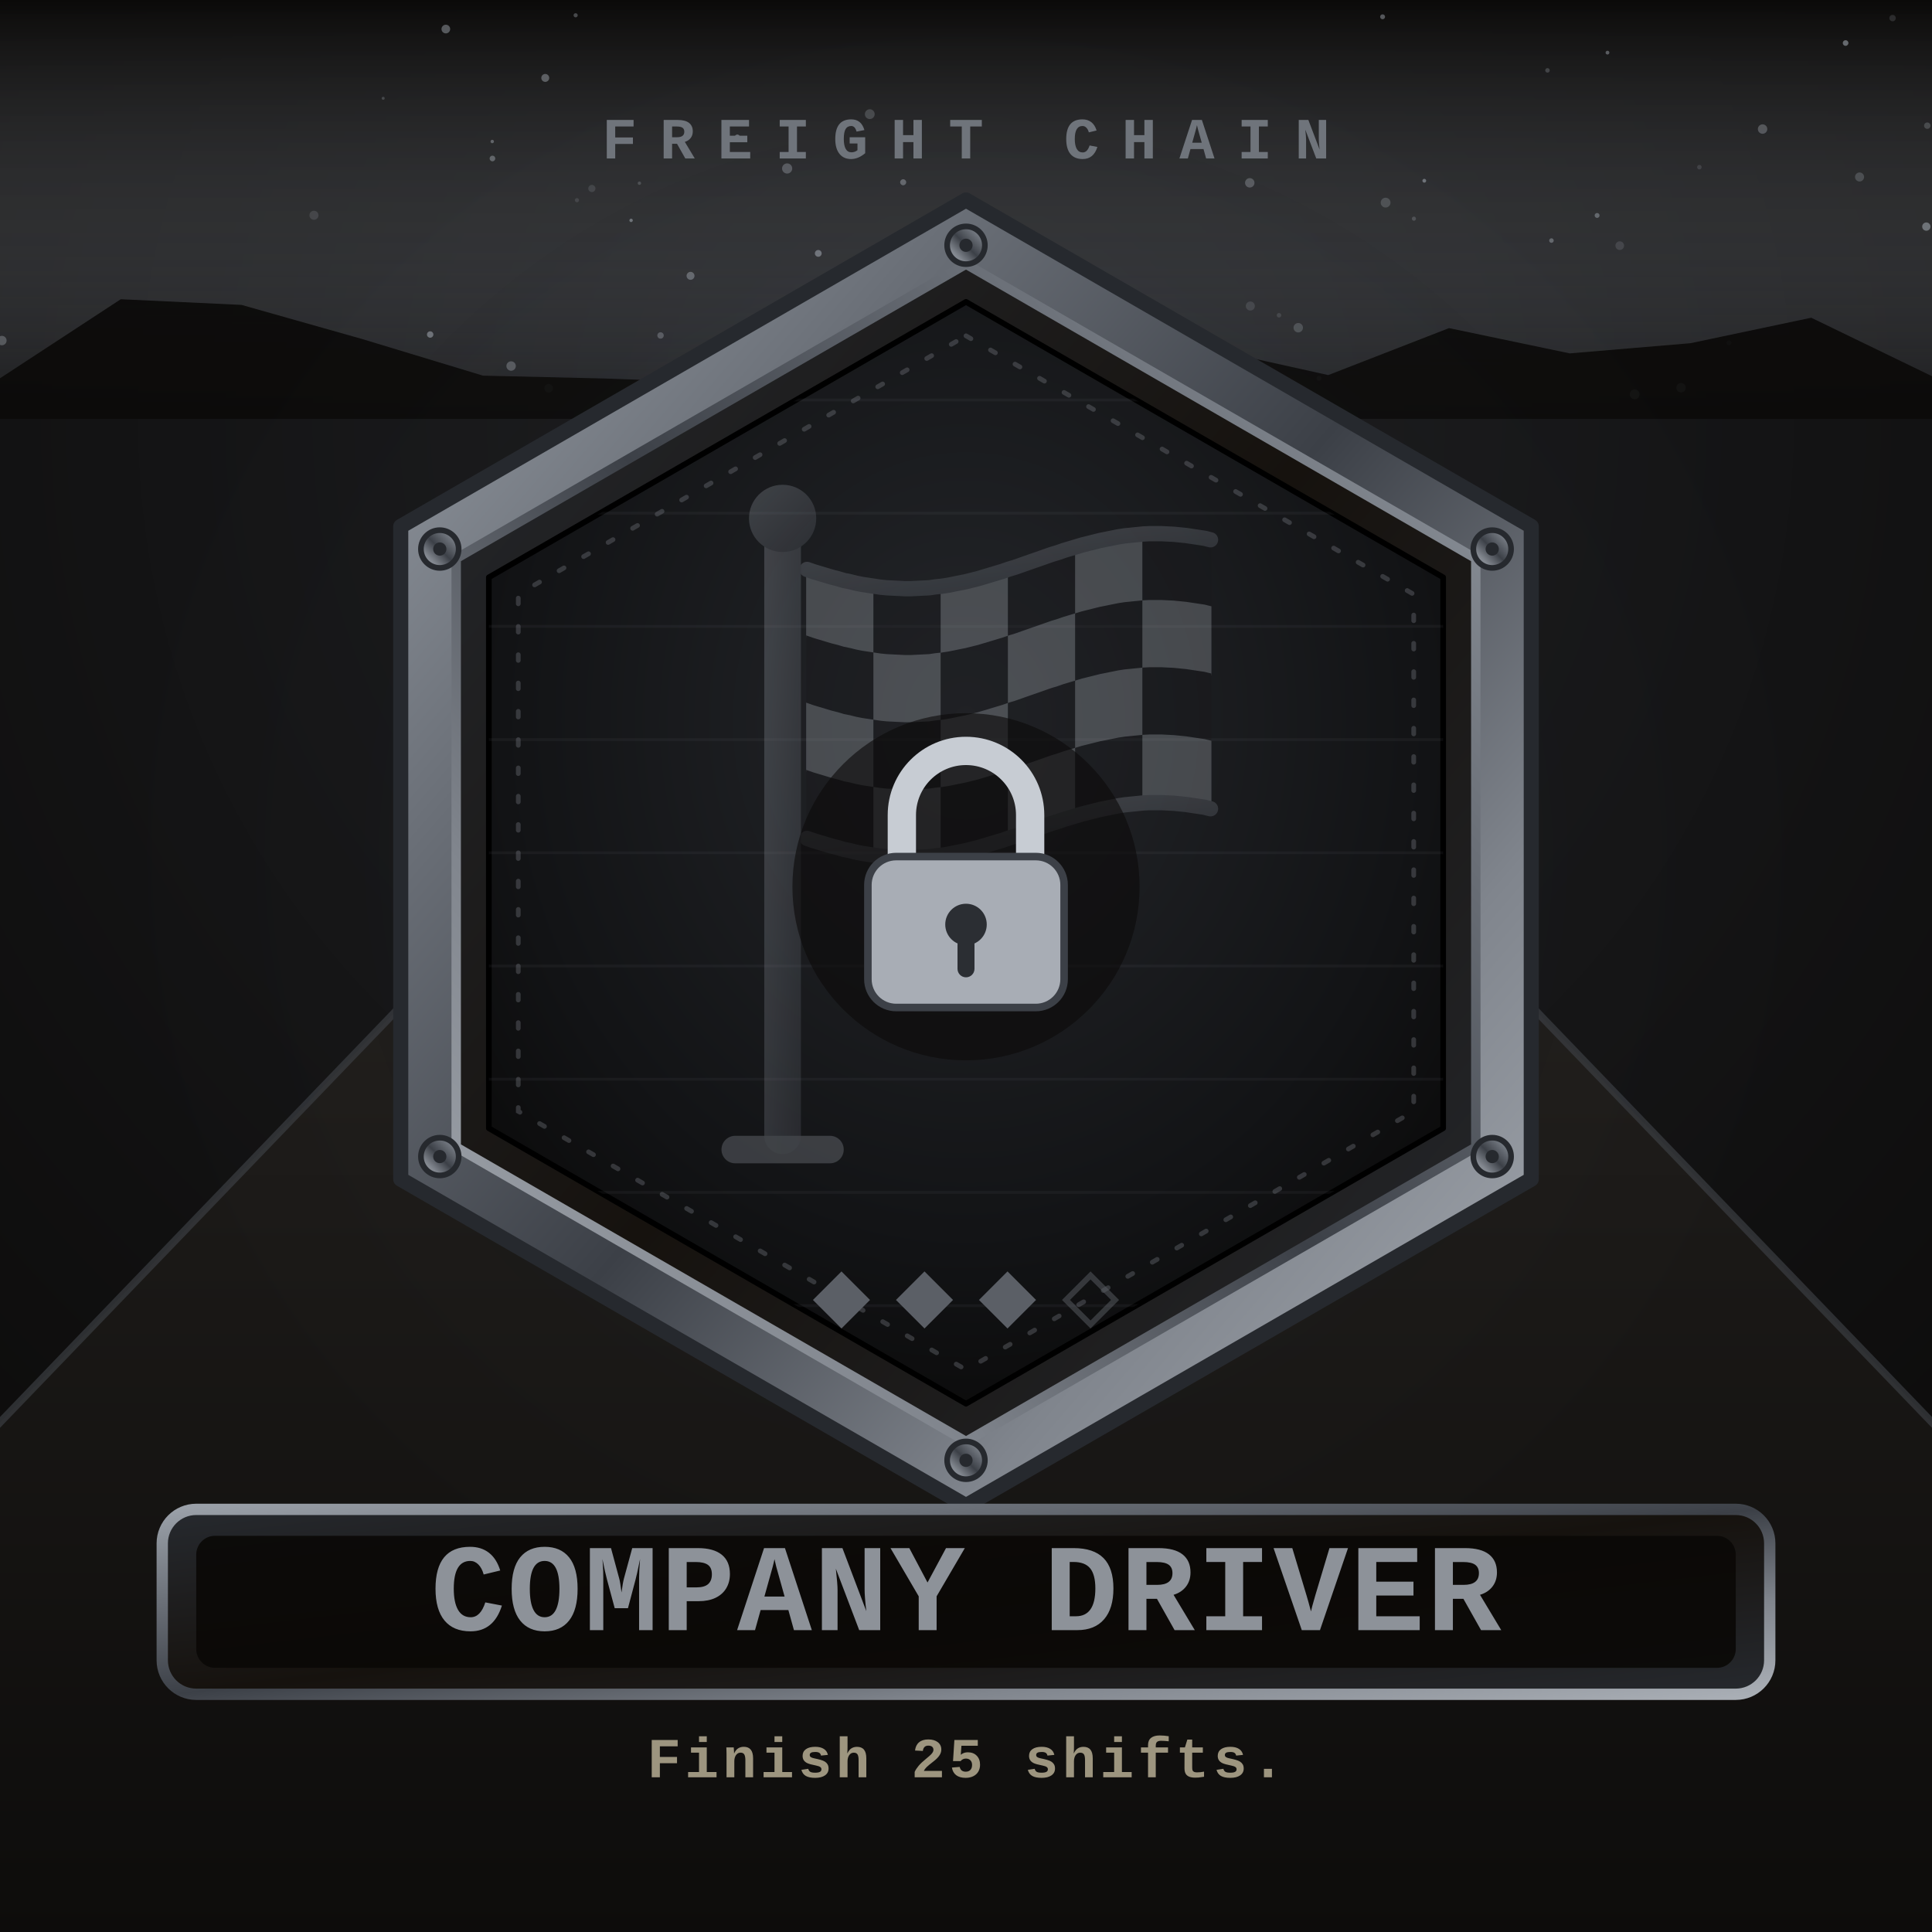
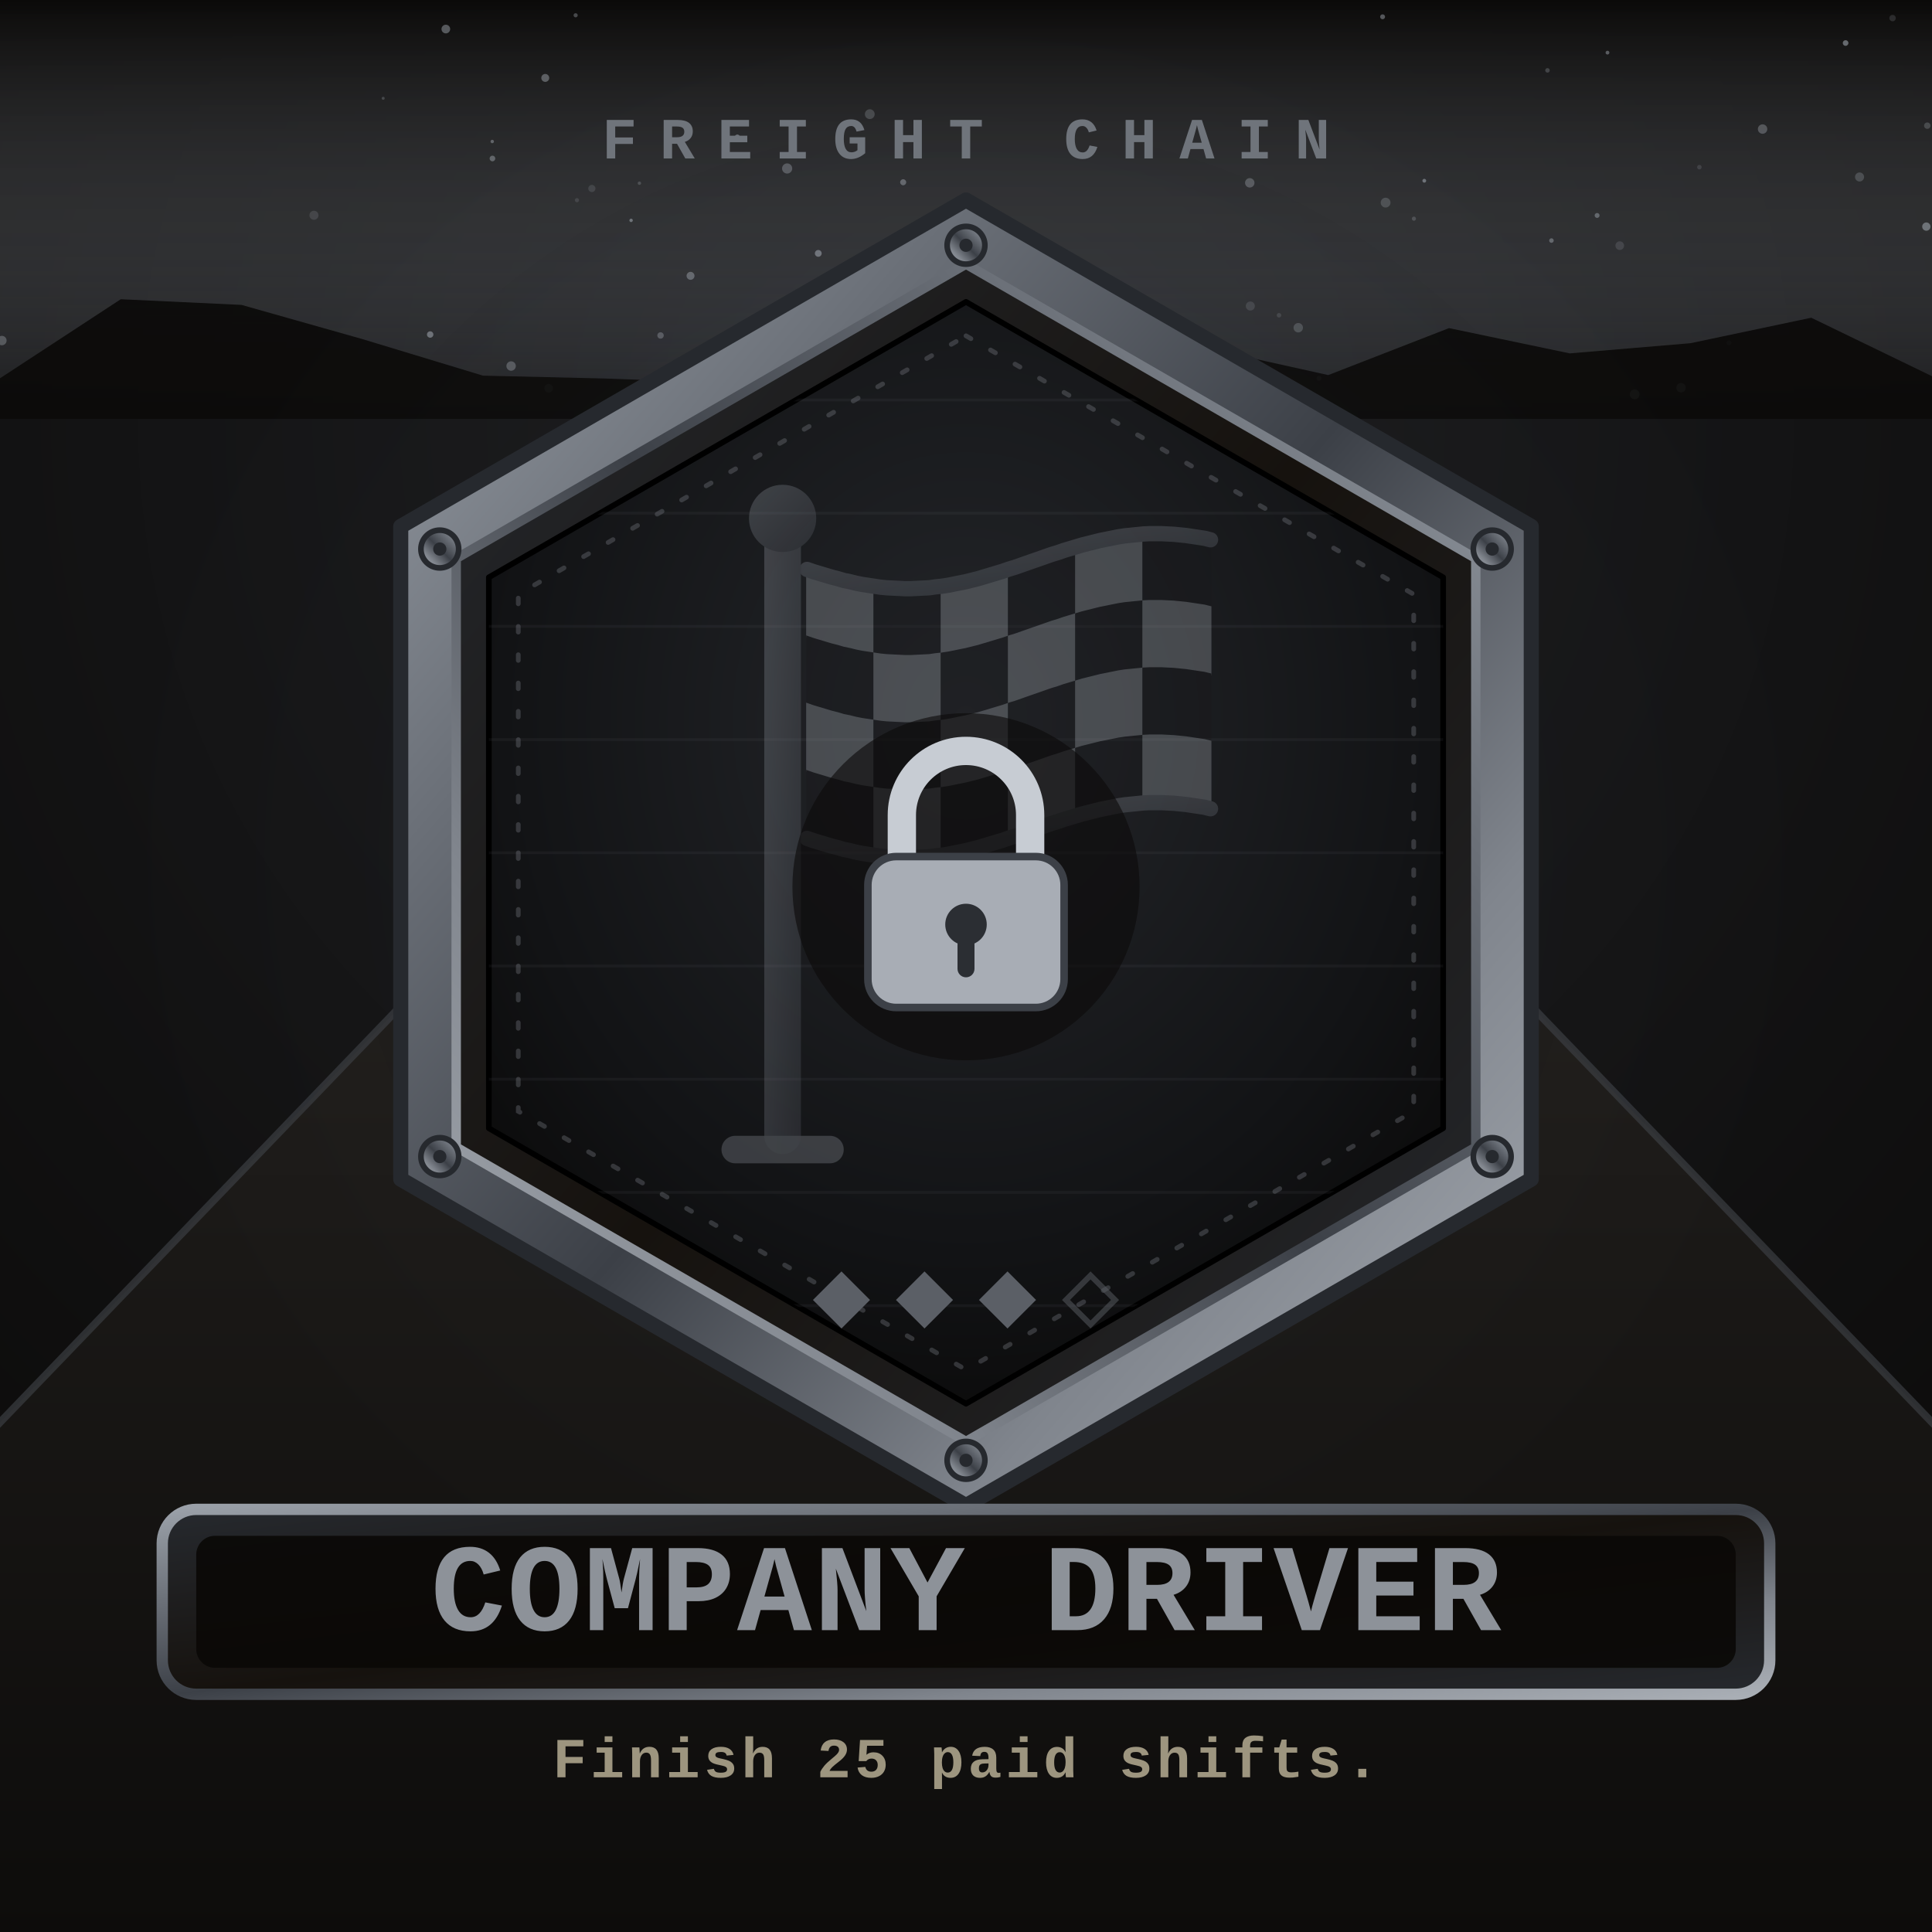
<svg xmlns="http://www.w3.org/2000/svg" width="1024" height="1024" viewBox="0 0 1024 1024" role="img" aria-label="Company Driver – Freight Chain achievement (locked)">
  <defs>
    <radialGradient id="bg" cx="50%" cy="22%" r="85%">
      <stop offset="0" stop-color="#1c1d20" />
      <stop offset="1" stop-color="#0b0a09" />
    </radialGradient>
    <linearGradient id="sky" x1="0" y1="0" x2="0" y2="1">
      <stop offset="0" stop-color="#0b0a09" />
      <stop offset="1" stop-color="#7b7f86" stop-opacity="0.1" />
    </linearGradient>
    <linearGradient id="road" x1="0" y1="0" x2="0" y2="1">
      <stop offset="0" stop-color="#2a2724" />
      <stop offset="1" stop-color="#0d0c0b" />
    </linearGradient>
    <linearGradient id="rim" x1="0" y1="0" x2="1" y2="1">
      <stop offset="0%" stop-color="#9aa0a8" />
      <stop offset="25%" stop-color="#6a6f77" />
      <stop offset="50%" stop-color="#3c4047" />
      <stop offset="75%" stop-color="#80858d" />
      <stop offset="100%" stop-color="#a9aeb5" />
    </linearGradient>
    <linearGradient id="rimB" x1="1" y1="0" x2="0" y2="1">
      <stop offset="0%" stop-color="#9aa0a8" />
      <stop offset="25%" stop-color="#6a6f77" />
      <stop offset="50%" stop-color="#3c4047" />
      <stop offset="75%" stop-color="#80858d" />
      <stop offset="100%" stop-color="#a9aeb5" />
    </linearGradient>
    <linearGradient id="bevel" x1="0" y1="0" x2="1" y2="1">
      <stop offset="0" stop-color="#26292e" />
      <stop offset=".5" stop-color="#16120e" />
      <stop offset="1" stop-color="#26292e" />
    </linearGradient>
    <radialGradient id="plate" cx="50%" cy="38%" r="75%">
      <stop offset="0" stop-color="#24262a" />
      <stop offset=".65" stop-color="#121315" />
      <stop offset="1" stop-color="#070605" />
    </radialGradient>
    <radialGradient id="halo" cx="50%" cy="50%" r="50%">
      <stop offset="0" stop-color="#7b7f86" stop-opacity="0.06" />
      <stop offset="1" stop-color="#7b7f86" stop-opacity="0" />
    </radialGradient>
    <linearGradient id="ga" x1="0" y1="0" x2="1" y2="1">
      <stop offset="0" stop-color="#8b9099" />
      <stop offset="1" stop-color="#4c5058" />
    </linearGradient>
    <linearGradient id="sheen" x1="0" y1="0" x2="1" y2="1">
      <stop offset="0" stop-color="#fff" stop-opacity="0" />
      <stop offset=".45" stop-color="#fff" stop-opacity="0" />
      <stop offset=".5" stop-color="#fff" stop-opacity="0" />
      <stop offset=".56" stop-color="#fff" stop-opacity="0" />
      <stop offset="1" stop-color="#fff" stop-opacity="0" />
    </linearGradient>
    <filter id="glow" x="-30%" y="-30%" width="160%" height="160%">
      <feGaussianBlur stdDeviation="9" result="b" />
      <feMerge>
        <feMergeNode in="b" />
        <feMergeNode in="SourceGraphic" />
      </feMerge>
    </filter>
  </defs>
  <rect width="1024" height="1024" fill="url(#bg)" />
  <rect width="1024" height="222" fill="url(#sky)" />
  <circle cx="305.1" cy="8.1" r="1.1" fill="#9aa0a8" opacity="0.4" />
  <circle cx="366" cy="146.2" r="2.1" fill="#9aa0a8" opacity="0.5" />
  <circle cx="1" cy="180.5" r="2.5" fill="#9aa0a8" opacity="0.4" />
  <circle cx="350.1" cy="177.8" r="1.7" fill="#9aa0a8" opacity="0.4" />
  <circle cx="260.9" cy="75" r="0.9" fill="#9aa0a8" opacity="0.5" />
  <circle cx="390.8" cy="72.7" r="1.4" fill="#9aa0a8" opacity="0.6" />
  <circle cx="313.7" cy="99.9" r="1.9" fill="#9aa0a8" opacity="0.2" />
  <circle cx="338.9" cy="97.1" r="0.9" fill="#9aa0a8" opacity="0.3" />
  <circle cx="852" cy="27.9" r="1" fill="#9aa0a8" opacity="0.5" />
  <circle cx="916.4" cy="181.7" r="1.3" fill="#9aa0a8" opacity="0.3" />
  <circle cx="228" cy="177.3" r="1.7" fill="#9aa0a8" opacity="0.6" />
  <circle cx="662.4" cy="96.9" r="2.5" fill="#9aa0a8" opacity="0.4" />
  <circle cx="985.6" cy="93.8" r="2.4" fill="#9aa0a8" opacity="0.3" />
  <circle cx="891" cy="205.5" r="2.5" fill="#9aa0a8" opacity="0.6" />
  <circle cx="289" cy="41.3" r="2.1" fill="#9aa0a8" opacity="0.5" />
  <circle cx="417.2" cy="89.3" r="2.7" fill="#9aa0a8" opacity="0.4" />
  <circle cx="290.8" cy="205.8" r="2.3" fill="#9aa0a8" opacity="0.4" />
  <circle cx="699.1" cy="200.5" r="1.3" fill="#9aa0a8" opacity="0.4" />
  <circle cx="749.4" cy="115.9" r="1.1" fill="#9aa0a8" opacity="0.3" />
  <circle cx="662.7" cy="162.2" r="2.4" fill="#9aa0a8" opacity="0.2" />
  <circle cx="433.7" cy="134.3" r="1.8" fill="#9aa0a8" opacity="0.6" />
  <circle cx="261" cy="84" r="1.5" fill="#9aa0a8" opacity="0.5" />
  <circle cx="900.7" cy="88.6" r="1.2" fill="#9aa0a8" opacity="0.2" />
  <circle cx="858.5" cy="130.2" r="2.3" fill="#9aa0a8" opacity="0.2" />
  <circle cx="1021" cy="120.1" r="2.2" fill="#9aa0a8" opacity="0.6" />
  <circle cx="820.2" cy="37.3" r="1.2" fill="#9aa0a8" opacity="0.3" />
  <circle cx="461" cy="60.5" r="2.6" fill="#9aa0a8" opacity="0.3" />
  <circle cx="934.2" cy="68.4" r="2.5" fill="#9aa0a8" opacity="0.4" />
  <circle cx="334.5" cy="116.8" r="0.9" fill="#9aa0a8" opacity="0.6" />
  <circle cx="978.2" cy="22.8" r="1.5" fill="#9aa0a8" opacity="0.6" />
  <circle cx="677.9" cy="167.1" r="1.2" fill="#9aa0a8" opacity="0.2" />
  <circle cx="478.7" cy="96.6" r="1.6" fill="#9aa0a8" opacity="0.5" />
  <circle cx="866.4" cy="209" r="2.6" fill="#9aa0a8" opacity="0.6" />
  <circle cx="822.3" cy="127.5" r="1.2" fill="#9aa0a8" opacity="0.5" />
  <circle cx="754.9" cy="95.8" r="1" fill="#9aa0a8" opacity="0.6" />
  <circle cx="732.8" cy="8.9" r="1.3" fill="#9aa0a8" opacity="0.5" />
  <circle cx="270.9" cy="194" r="2.5" fill="#9aa0a8" opacity="0.4" />
  <circle cx="1021.5" cy="66.6" r="1.7" fill="#9aa0a8" opacity="0.3" />
  <circle cx="166.4" cy="114.1" r="2.4" fill="#9aa0a8" opacity="0.2" />
  <circle cx="846.5" cy="114.2" r="1.3" fill="#9aa0a8" opacity="0.5" />
  <circle cx="236.3" cy="15.4" r="2.3" fill="#9aa0a8" opacity="0.5" />
  <circle cx="688.1" cy="173.7" r="2.5" fill="#9aa0a8" opacity="0.3" />
  <circle cx="734.4" cy="107.4" r="2.6" fill="#9aa0a8" opacity="0.3" />
  <circle cx="305.8" cy="106.1" r="1.1" fill="#9aa0a8" opacity="0.2" />
  <circle cx="1003.1" cy="9.6" r="1.7" fill="#9aa0a8" opacity="0.2" />
  <circle cx="203.1" cy="52.1" r="0.8" fill="#9aa0a8" opacity="0.3" />
  <path d="M0 222L0 200.5L64 158.6L128 161.6L192 179.7L256 199.1L320 200.6L384 202.9L448 200.5L512 178.2L576 191.5L640 184.6L704 198.8L768 173.9L832 187.3L896 181.9L960 168.4L1024 199.4L1024 222Z" fill="#0a0908" opacity=".9" />
  <polygon points="512,222 -260,1024 1284,1024" fill="url(#road)" />
  <line x1="512" y1="222" x2="-260" y2="1024" stroke="#3a3d42" stroke-width="4" opacity=".7" />
  <line x1="512" y1="222" x2="1284" y2="1024" stroke="#3a3d42" stroke-width="4" opacity=".7" />
  <polygon points="510.4,222.9 513.6,222.9 514.1,247 509.9,247" fill="#5b5f66" opacity="0.5" />
  <polygon points="508.8,296.6 515.2,296.6 516.4,349.9 507.6,349.9" fill="#5b5f66" opacity="0.5" />
  <polygon points="505.8,428.4 518.2,428.4 519.8,502.4 504.2,502.4" fill="#5b5f66" opacity="0.5" />
  <polygon points="501.9,603.9 522.1,603.9 524.1,695.3 499.9,695.3" fill="#5b5f66" opacity="0.5" />
  <circle cx="512" cy="452" r="470" fill="url(#halo)" />
  <text x="512" y="84" text-anchor="middle" font-family="ui-monospace,'SF Mono',Menlo,Consolas,'Liberation Mono','DejaVu Sans Mono',monospace" font-size="31" font-weight="700" fill="#6f747b" letter-spacing="12">FREIGHT CHAIN</text>
  <polygon points="512,106 811.6,279 811.6,625 512,798 212.4,625 212.4,279" fill="url(#rim)" stroke="#26292e" stroke-width="8" stroke-linejoin="round" />
  <polygon points="512,140 782.2,296 782.2,608 512,764 241.8,608 241.8,296" fill="url(#bevel)" stroke="url(#rimB)" stroke-width="5" stroke-linejoin="round" />
  <polygon points="512,160 764.9,306 764.9,598 512,744 259.1,598 259.1,306" fill="url(#plate)" stroke="#000" stroke-width="3" stroke-linejoin="round" />
  <g stroke="#7b7f86" stroke-width="1.5" opacity="0.08" clip-path="url(#cl)">
    <line x1="212" y1="212" x2="812" y2="212" />
    <line x1="212" y1="272" x2="812" y2="272" />
    <line x1="212" y1="332" x2="812" y2="332" />
    <line x1="212" y1="392" x2="812" y2="392" />
    <line x1="212" y1="452" x2="812" y2="452" />
    <line x1="212" y1="512" x2="812" y2="512" />
    <line x1="212" y1="572" x2="812" y2="572" />
    <line x1="212" y1="632" x2="812" y2="632" />
    <line x1="212" y1="692" x2="812" y2="692" />
  </g>
  <clipPath id="cl">
    <polygon points="512,160 764.9,306 764.9,598 512,744 259.1,598 259.1,306" />
  </clipPath>
  <polygon points="512,178 749.3,315 749.3,589 512,726 274.7,589 274.7,315" fill="none" stroke="#7b7f86" stroke-width="2.5" stroke-dasharray="3 12" stroke-linecap="round" opacity="0.35" />
  <circle cx="512" cy="130" r="10" fill="url(#rimB)" stroke="#26292e" stroke-width="3" />
  <circle cx="512" cy="130" r="3.5" fill="#26292e" />
  <circle cx="790.9" cy="291" r="10" fill="url(#rimB)" stroke="#26292e" stroke-width="3" />
  <circle cx="790.9" cy="291" r="3.5" fill="#26292e" />
  <circle cx="790.9" cy="613" r="10" fill="url(#rimB)" stroke="#26292e" stroke-width="3" />
  <circle cx="790.9" cy="613" r="3.5" fill="#26292e" />
  <circle cx="512" cy="774" r="10" fill="url(#rimB)" stroke="#26292e" stroke-width="3" />
  <circle cx="512" cy="774" r="3.5" fill="#26292e" />
  <circle cx="233.1" cy="613" r="10" fill="url(#rimB)" stroke="#26292e" stroke-width="3" />
  <circle cx="233.1" cy="613" r="3.5" fill="#26292e" />
  <circle cx="233.1" cy="291" r="10" fill="url(#rimB)" stroke="#26292e" stroke-width="3" />
  <circle cx="233.1" cy="291" r="3.5" fill="#26292e" />
  <g transform="translate(512 440) scale(1.62)" opacity=".34">
    <g>
      <polygon points="-52,-85.3 -50,-84.6 -48,-84 -46,-83.4 -44,-82.8 -42,-82.3 -40,-81.7 -38,-81.3 -36,-80.8 -34,-80.4 -32,-80.1 -30,-79.8 -30,-57.8 -32,-58.1 -34,-58.4 -36,-58.8 -38,-59.3 -40,-59.7 -42,-60.3 -44,-60.8 -46,-61.4 -48,-62 -50,-62.6 -52,-63.3" fill="#9aa0a8" stroke="#9aa0a8" stroke-width=".6" />
      <polygon points="-52,-63.3 -50,-62.6 -48,-62 -46,-61.4 -44,-60.8 -42,-60.3 -40,-59.7 -38,-59.3 -36,-58.8 -34,-58.4 -32,-58.1 -30,-57.8 -30,-35.8 -32,-36.1 -34,-36.4 -36,-36.8 -38,-37.3 -40,-37.7 -42,-38.3 -44,-38.8 -46,-39.4 -48,-40 -50,-40.6 -52,-41.3" fill="#17181a" stroke="#17181a" stroke-width=".6" />
      <polygon points="-52,-41.3 -50,-40.6 -48,-40 -46,-39.4 -44,-38.8 -42,-38.3 -40,-37.7 -38,-37.3 -36,-36.8 -34,-36.4 -32,-36.1 -30,-35.8 -30,-13.8 -32,-14.1 -34,-14.4 -36,-14.8 -38,-15.3 -40,-15.7 -42,-16.3 -44,-16.8 -46,-17.4 -48,-18 -50,-18.6 -52,-19.3" fill="#9aa0a8" stroke="#9aa0a8" stroke-width=".6" />
      <polygon points="-52,-19.3 -50,-18.6 -48,-18 -46,-17.4 -44,-16.8 -42,-16.3 -40,-15.7 -38,-15.3 -36,-14.8 -34,-14.4 -32,-14.1 -30,-13.8 -30,8.2 -32,7.9 -34,7.6 -36,7.2 -38,6.7 -40,6.3 -42,5.7 -44,5.2 -46,4.6 -48,4 -50,3.4 -52,2.7" fill="#17181a" stroke="#17181a" stroke-width=".6" />
      <polygon points="-30,-79.8 -28,-79.5 -26,-79.3 -24,-79.2 -22,-79.1 -20,-79 -18,-79 -16,-79.1 -14,-79.2 -12,-79.3 -10,-79.6 -8,-79.8 -8,-57.8 -10,-57.6 -12,-57.3 -14,-57.2 -16,-57.1 -18,-57 -20,-57 -22,-57.1 -24,-57.2 -26,-57.3 -28,-57.5 -30,-57.8" fill="#17181a" stroke="#17181a" stroke-width=".6" />
      <polygon points="-30,-57.8 -28,-57.5 -26,-57.3 -24,-57.2 -22,-57.1 -20,-57 -18,-57 -16,-57.1 -14,-57.2 -12,-57.3 -10,-57.6 -8,-57.8 -8,-35.8 -10,-35.6 -12,-35.3 -14,-35.2 -16,-35.1 -18,-35 -20,-35 -22,-35.1 -24,-35.2 -26,-35.3 -28,-35.5 -30,-35.8" fill="#9aa0a8" stroke="#9aa0a8" stroke-width=".6" />
      <polygon points="-30,-35.8 -28,-35.5 -26,-35.3 -24,-35.2 -22,-35.1 -20,-35 -18,-35 -16,-35.1 -14,-35.2 -12,-35.3 -10,-35.6 -8,-35.8 -8,-13.8 -10,-13.6 -12,-13.3 -14,-13.2 -16,-13.1 -18,-13 -20,-13 -22,-13.1 -24,-13.2 -26,-13.3 -28,-13.5 -30,-13.8" fill="#17181a" stroke="#17181a" stroke-width=".6" />
      <polygon points="-30,-13.8 -28,-13.5 -26,-13.3 -24,-13.2 -22,-13.1 -20,-13 -18,-13 -16,-13.1 -14,-13.2 -12,-13.3 -10,-13.6 -8,-13.8 -8,8.2 -10,8.4 -12,8.7 -14,8.8 -16,8.9 -18,9 -20,9 -22,8.9 -24,8.8 -26,8.7 -28,8.5 -30,8.2" fill="#9aa0a8" stroke="#9aa0a8" stroke-width=".6" />
      <polygon points="-8,-79.8 -6,-80.1 -4,-80.5 -2,-80.9 0,-81.3 2,-81.8 4,-82.3 6,-82.9 8,-83.5 10,-84.1 12,-84.7 14,-85.4 14,-63.4 12,-62.7 10,-62.1 8,-61.5 6,-60.9 4,-60.3 2,-59.8 0,-59.3 -2,-58.9 -4,-58.5 -6,-58.1 -8,-57.8" fill="#9aa0a8" stroke="#9aa0a8" stroke-width=".6" />
      <polygon points="-8,-57.8 -6,-58.1 -4,-58.5 -2,-58.9 0,-59.3 2,-59.8 4,-60.3 6,-60.9 8,-61.5 10,-62.1 12,-62.7 14,-63.4 14,-41.4 12,-40.7 10,-40.1 8,-39.5 6,-38.9 4,-38.3 2,-37.8 0,-37.3 -2,-36.9 -4,-36.5 -6,-36.1 -8,-35.8" fill="#17181a" stroke="#17181a" stroke-width=".6" />
      <polygon points="-8,-35.8 -6,-36.1 -4,-36.5 -2,-36.9 0,-37.3 2,-37.8 4,-38.3 6,-38.9 8,-39.5 10,-40.1 12,-40.7 14,-41.4 14,-19.4 12,-18.7 10,-18.1 8,-17.5 6,-16.9 4,-16.3 2,-15.8 0,-15.3 -2,-14.9 -4,-14.5 -6,-14.1 -8,-13.8" fill="#9aa0a8" stroke="#9aa0a8" stroke-width=".6" />
      <polygon points="-8,-13.8 -6,-14.1 -4,-14.5 -2,-14.9 0,-15.3 2,-15.8 4,-16.3 6,-16.9 8,-17.5 10,-18.1 12,-18.7 14,-19.4 14,2.6 12,3.3 10,3.9 8,4.5 6,5.1 4,5.7 2,6.2 0,6.7 -2,7.1 -4,7.5 -6,7.9 -8,8.2" fill="#17181a" stroke="#17181a" stroke-width=".6" />
      <polygon points="14,-85.4 16,-86 18,-86.7 20,-87.4 22,-88.1 24,-88.8 26,-89.5 28,-90.2 30,-90.8 32,-91.5 34,-92.1 36,-92.7 36,-70.7 34,-70.1 32,-69.5 30,-68.8 28,-68.2 26,-67.5 24,-66.8 22,-66.1 20,-65.4 18,-64.7 16,-64 14,-63.4" fill="#17181a" stroke="#17181a" stroke-width=".6" />
      <polygon points="14,-63.4 16,-64 18,-64.7 20,-65.4 22,-66.1 24,-66.8 26,-67.5 28,-68.2 30,-68.8 32,-69.5 34,-70.1 36,-70.7 36,-48.7 34,-48.1 32,-47.5 30,-46.8 28,-46.2 26,-45.5 24,-44.8 22,-44.1 20,-43.4 18,-42.7 16,-42 14,-41.4" fill="#9aa0a8" stroke="#9aa0a8" stroke-width=".6" />
      <polygon points="14,-41.4 16,-42 18,-42.7 20,-43.4 22,-44.1 24,-44.8 26,-45.5 28,-46.2 30,-46.8 32,-47.5 34,-48.1 36,-48.7 36,-26.7 34,-26.1 32,-25.5 30,-24.8 28,-24.2 26,-23.5 24,-22.8 22,-22.1 20,-21.4 18,-20.7 16,-20 14,-19.4" fill="#17181a" stroke="#17181a" stroke-width=".6" />
      <polygon points="14,-19.4 16,-20 18,-20.7 20,-21.4 22,-22.1 24,-22.8 26,-23.5 28,-24.2 30,-24.8 32,-25.5 34,-26.1 36,-26.7 36,-4.7 34,-4.1 32,-3.5 30,-2.8 28,-2.2 26,-1.5 24,-0.8 22,-0.1 20,0.6 18,1.3 16,2 14,2.6" fill="#9aa0a8" stroke="#9aa0a8" stroke-width=".6" />
      <polygon points="36,-92.7 38,-93.3 40,-93.8 42,-94.3 44,-94.8 46,-95.2 48,-95.6 50,-96 52,-96.3 54,-96.5 56,-96.7 58,-96.9 58,-74.9 56,-74.7 54,-74.5 52,-74.3 50,-74 48,-73.6 46,-73.2 44,-72.8 42,-72.3 40,-71.8 38,-71.3 36,-70.7" fill="#9aa0a8" stroke="#9aa0a8" stroke-width=".6" />
      <polygon points="36,-70.7 38,-71.3 40,-71.8 42,-72.3 44,-72.8 46,-73.2 48,-73.6 50,-74 52,-74.3 54,-74.5 56,-74.7 58,-74.9 58,-52.9 56,-52.7 54,-52.5 52,-52.3 50,-52 48,-51.6 46,-51.2 44,-50.8 42,-50.3 40,-49.8 38,-49.3 36,-48.7" fill="#17181a" stroke="#17181a" stroke-width=".6" />
      <polygon points="36,-48.7 38,-49.3 40,-49.8 42,-50.3 44,-50.8 46,-51.2 48,-51.6 50,-52 52,-52.3 54,-52.5 56,-52.7 58,-52.9 58,-30.9 56,-30.7 54,-30.5 52,-30.3 50,-30 48,-29.6 46,-29.2 44,-28.8 42,-28.3 40,-27.8 38,-27.3 36,-26.7" fill="#9aa0a8" stroke="#9aa0a8" stroke-width=".6" />
      <polygon points="36,-26.7 38,-27.3 40,-27.8 42,-28.3 44,-28.8 46,-29.2 48,-29.6 50,-30 52,-30.3 54,-30.5 56,-30.7 58,-30.9 58,-8.9 56,-8.7 54,-8.5 52,-8.3 50,-8 48,-7.6 46,-7.2 44,-6.8 42,-6.3 40,-5.8 38,-5.3 36,-4.7" fill="#17181a" stroke="#17181a" stroke-width=".6" />
      <polygon points="58,-96.9 60,-97 62,-97 64,-97 66,-96.9 68,-96.8 70,-96.6 72,-96.4 74,-96.1 76,-95.8 78,-95.5 80,-95 80,-73 78,-73.5 76,-73.8 74,-74.1 72,-74.4 70,-74.6 68,-74.8 66,-74.9 64,-75 62,-75 60,-75 58,-74.9" fill="#17181a" stroke="#17181a" stroke-width=".6" />
      <polygon points="58,-74.9 60,-75 62,-75 64,-75 66,-74.9 68,-74.8 70,-74.6 72,-74.4 74,-74.1 76,-73.8 78,-73.5 80,-73 80,-51 78,-51.5 76,-51.8 74,-52.1 72,-52.4 70,-52.6 68,-52.8 66,-52.9 64,-53 62,-53 60,-53 58,-52.9" fill="#9aa0a8" stroke="#9aa0a8" stroke-width=".6" />
      <polygon points="58,-52.9 60,-53 62,-53 64,-53 66,-52.9 68,-52.8 70,-52.6 72,-52.4 74,-52.1 76,-51.8 78,-51.5 80,-51 80,-29 78,-29.5 76,-29.8 74,-30.1 72,-30.4 70,-30.6 68,-30.8 66,-30.9 64,-31 62,-31 60,-31 58,-30.9" fill="#17181a" stroke="#17181a" stroke-width=".6" />
      <polygon points="58,-30.9 60,-31 62,-31 64,-31 66,-30.9 68,-30.8 70,-30.6 72,-30.4 74,-30.1 76,-29.8 78,-29.5 80,-29 80,-7 78,-7.5 76,-7.8 74,-8.1 72,-8.4 70,-8.6 68,-8.8 66,-8.9 64,-9 62,-9 60,-9 58,-8.9" fill="#9aa0a8" stroke="#9aa0a8" stroke-width=".6" />
      <polyline points="-52,-85.3 -50,-84.6 -48,-84 -46,-83.4 -44,-82.8 -42,-82.3 -40,-81.7 -38,-81.3 -36,-80.8 -34,-80.4 -32,-80.1 -30,-79.8 -28,-79.5 -26,-79.3 -24,-79.2 -22,-79.1 -20,-79 -18,-79 -16,-79.1 -14,-79.2 -12,-79.3 -10,-79.6 -8,-79.8 -6,-80.1 -4,-80.5 -2,-80.9 0,-81.3 2,-81.8 4,-82.3 6,-82.9 8,-83.5 10,-84.1 12,-84.7 14,-85.4 16,-86 18,-86.7 20,-87.4 22,-88.1 24,-88.8 26,-89.5 28,-90.2 30,-90.8 32,-91.5 34,-92.1 36,-92.7 38,-93.3 40,-93.8 42,-94.3 44,-94.8 46,-95.2 48,-95.6 50,-96 52,-96.3 54,-96.5 56,-96.7 58,-96.9 60,-97 62,-97 64,-97 66,-96.9 68,-96.8 70,-96.6 72,-96.4 74,-96.1 76,-95.8 78,-95.5 80,-95" fill="none" stroke="url(#ga)" stroke-width="5" stroke-linecap="round" stroke-linejoin="round" />
      <polyline points="-52,2.7 -50,3.4 -48,4 -46,4.6 -44,5.2 -42,5.7 -40,6.3 -38,6.7 -36,7.2 -34,7.6 -32,7.9 -30,8.2 -28,8.5 -26,8.7 -24,8.8 -22,8.9 -20,9 -18,9 -16,8.9 -14,8.8 -12,8.7 -10,8.4 -8,8.2 -6,7.9 -4,7.5 -2,7.1 0,6.7 2,6.2 4,5.7 6,5.1 8,4.5 10,3.9 12,3.3 14,2.6 16,2 18,1.3 20,0.6 22,-0.1 24,-0.8 26,-1.5 28,-2.2 30,-2.8 32,-3.5 34,-4.1 36,-4.7 38,-5.3 40,-5.8 42,-6.3 44,-6.8 46,-7.2 48,-7.6 50,-8 52,-8.3 54,-8.5 56,-8.7 58,-8.9 60,-9 62,-9 64,-9 66,-8.9 68,-8.8 70,-8.6 72,-8.4 74,-8.1 76,-7.8 78,-7.5 80,-7" fill="none" stroke="url(#ga)" stroke-width="5" stroke-linecap="round" stroke-linejoin="round" />
      <rect x="-66" y="-100" width="12" height="206" rx="6" fill="url(#ga)" />
      <circle cx="-60" cy="-102" r="11" fill="url(#ga)" />
      <rect x="-80" y="100" width="40" height="9" rx="4.5" fill="#9aa0a8" opacity=".85" />
    </g>
  </g>
  <g transform="translate(512 470)">
    <circle r="92" fill="#0b0a09" opacity=".62" />
    <path d="M-34 -14V-38A34 34 0 0 1 34 -38V-14" fill="none" stroke="#c7ccd3" stroke-width="15" stroke-linecap="round" />
    <rect x="-52" y="-16" width="104" height="80" rx="15" fill="#a8adb5" />
    <rect x="-52" y="-16" width="104" height="80" rx="15" fill="none" stroke="#3c4047" stroke-width="4" />
    <circle cy="20" r="11" fill="#2b2e33" />
    <rect x="-4.5" y="26" width="9" height="22" rx="4.5" fill="#2b2e33" />
  </g>
  <polygon points="446,676 459,689 446,702 433,689" fill="#5b5f66" stroke="#5b5f66" stroke-width="3" opacity="1" />
  <polygon points="490,676 503,689 490,702 477,689" fill="#5b5f66" stroke="#5b5f66" stroke-width="3" opacity="1" />
  <polygon points="534,676 547,689 534,702 521,689" fill="#5b5f66" stroke="#5b5f66" stroke-width="3" opacity="1" />
  <polygon points="578,676 591,689 578,702 565,689" fill="none" stroke="#5b5f66" stroke-width="3" opacity="0.5" />
  <polygon points="512,106 811.6,279 811.6,625 512,798 212.4,625 212.4,279" fill="url(#sheen)" stroke="none" />
  <rect x="86" y="800" width="852" height="98" rx="18" fill="url(#bevel)" stroke="url(#rim)" stroke-width="6" />
  <rect x="104" y="814" width="816" height="70" rx="10" fill="#0a0806" opacity=".9" />
  <text x="512" y="864" text-anchor="middle" font-family="ui-monospace,'SF Mono',Menlo,Consolas,'Liberation Mono','DejaVu Sans Mono',monospace" font-size="66" font-weight="800" fill="#8d9299" letter-spacing="1">COMPANY DRIVER</text>
  <text x="512" y="942" text-anchor="middle" font-family="ui-monospace,'SF Mono',Menlo,Consolas,'Liberation Mono','DejaVu Sans Mono',monospace" font-size="30" font-weight="700" fill="#9d957f" letter-spacing="2">
-     <tspan x="512" dy="0">Finish 25 shifts.</tspan>
+     <tspan x="512" dy="0">Finish 25 paid shifts.</tspan>
  </text>
</svg>
